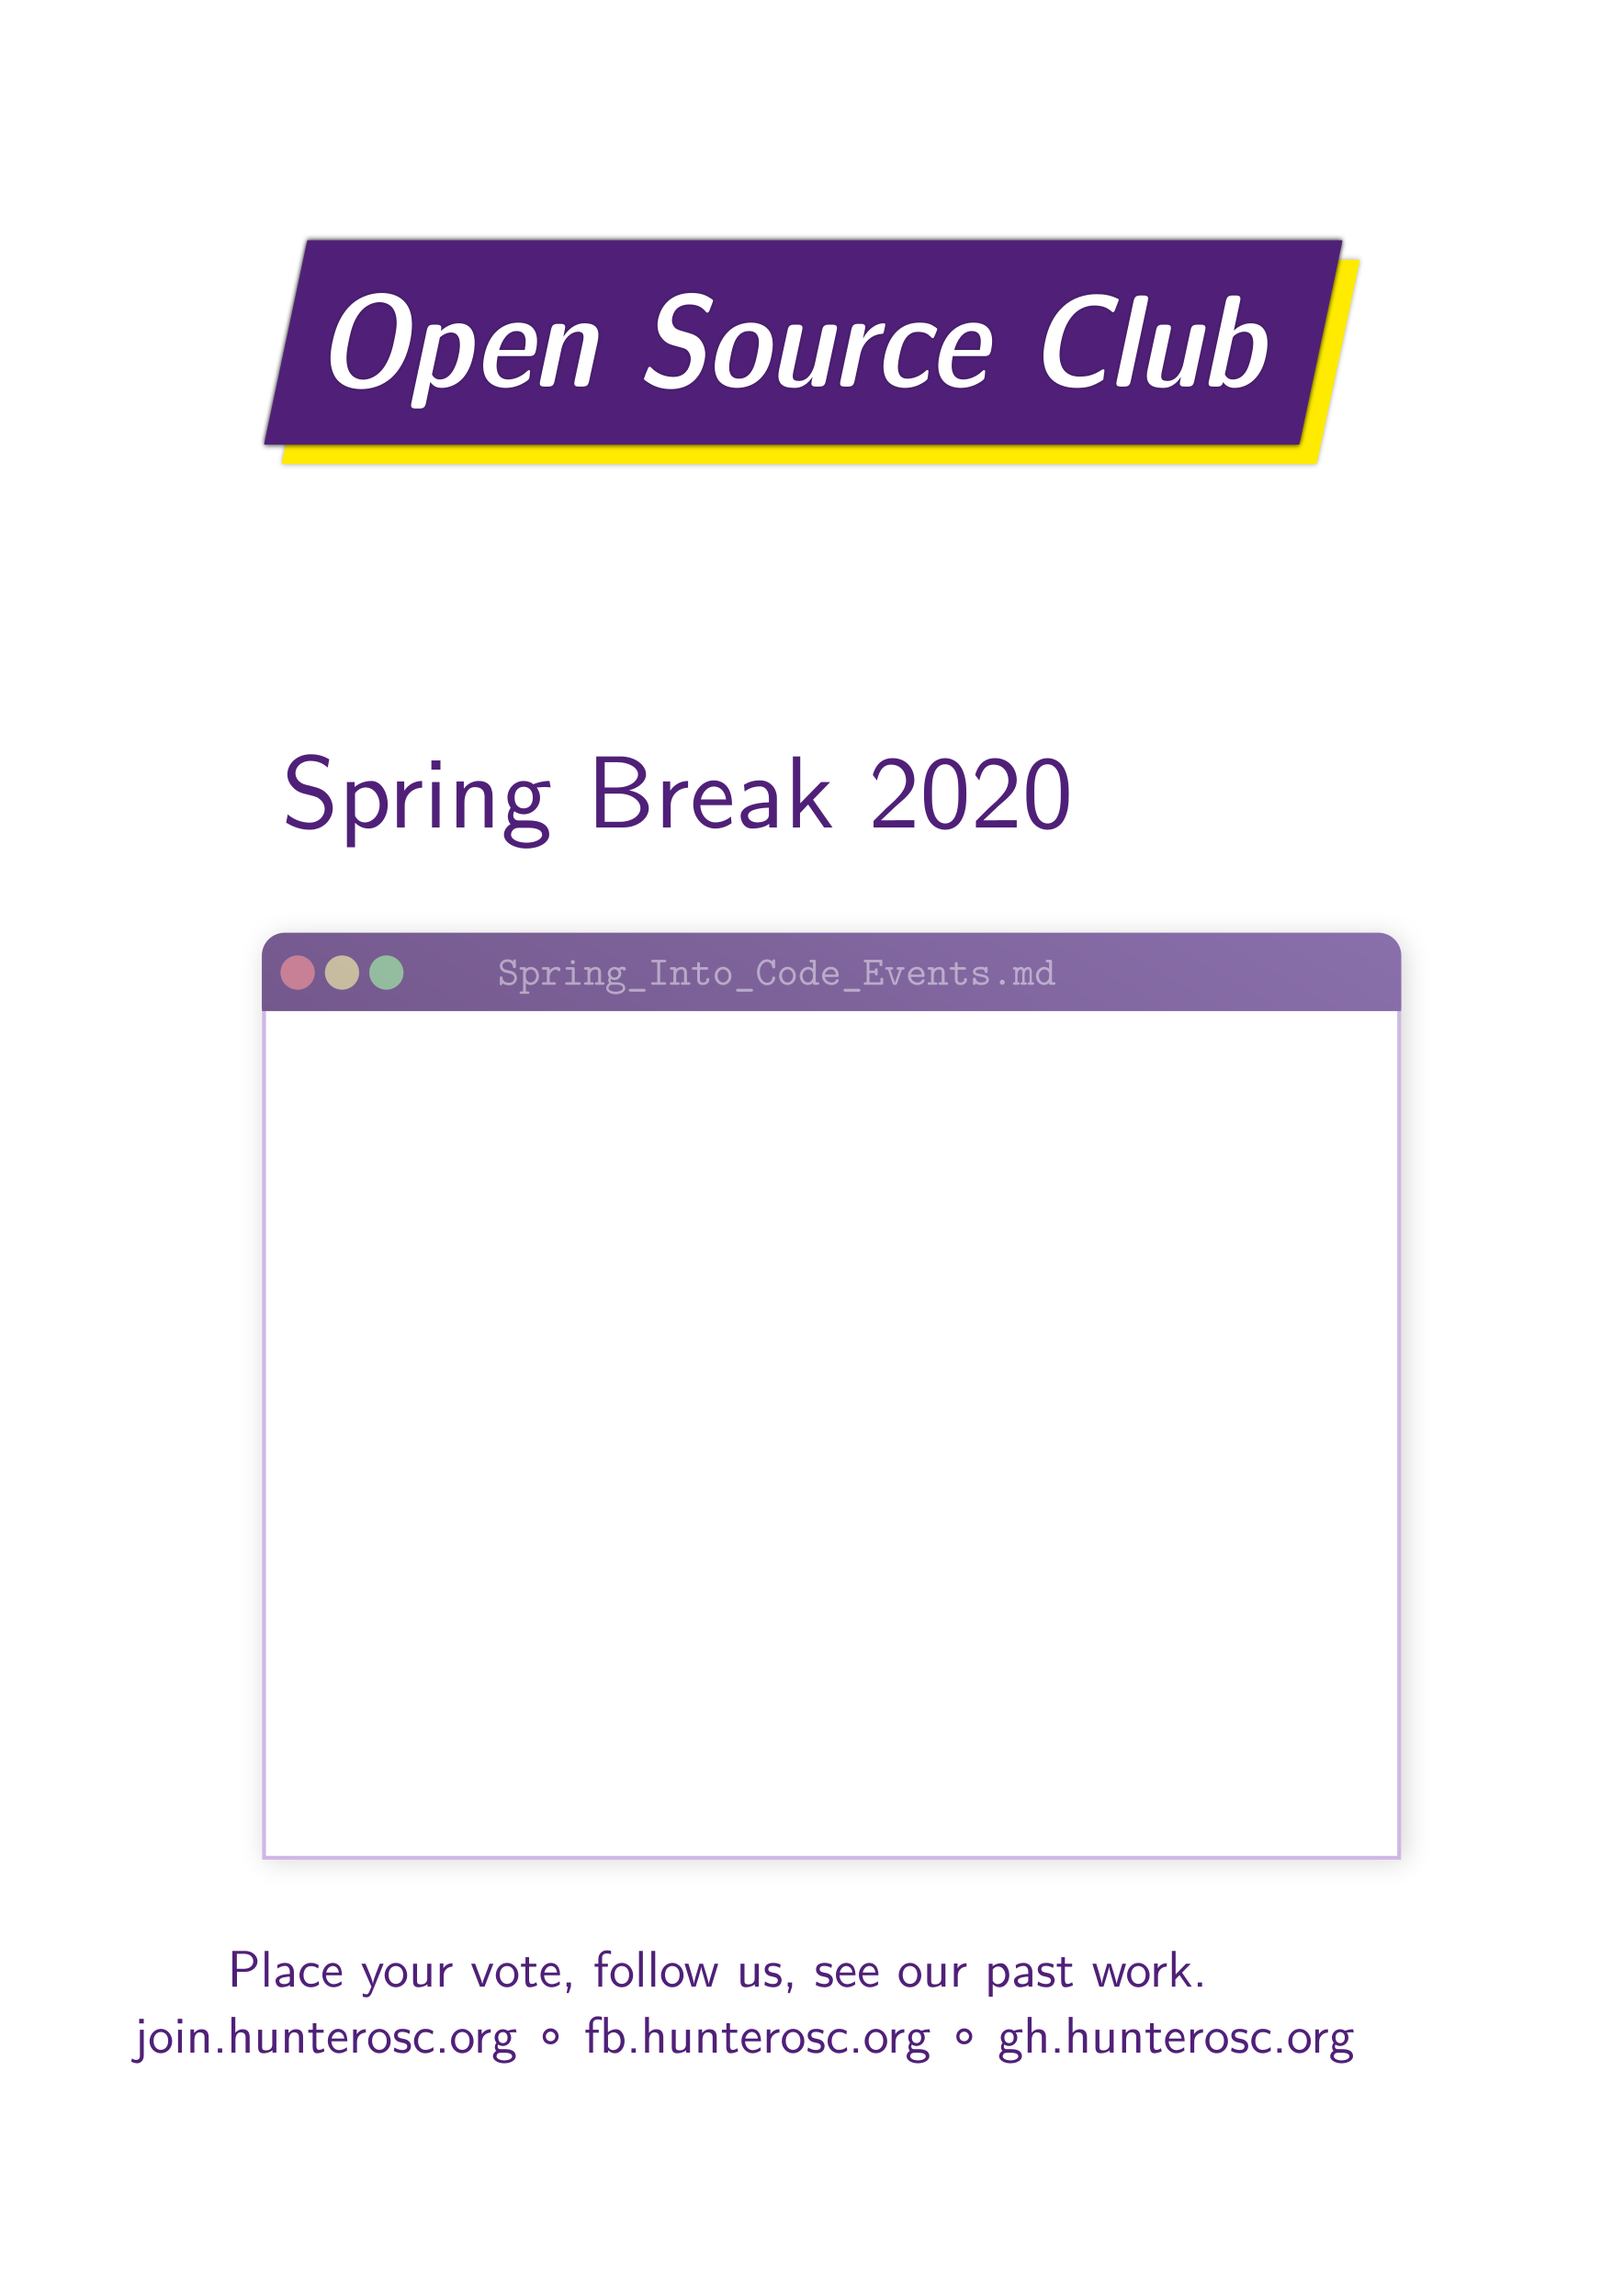
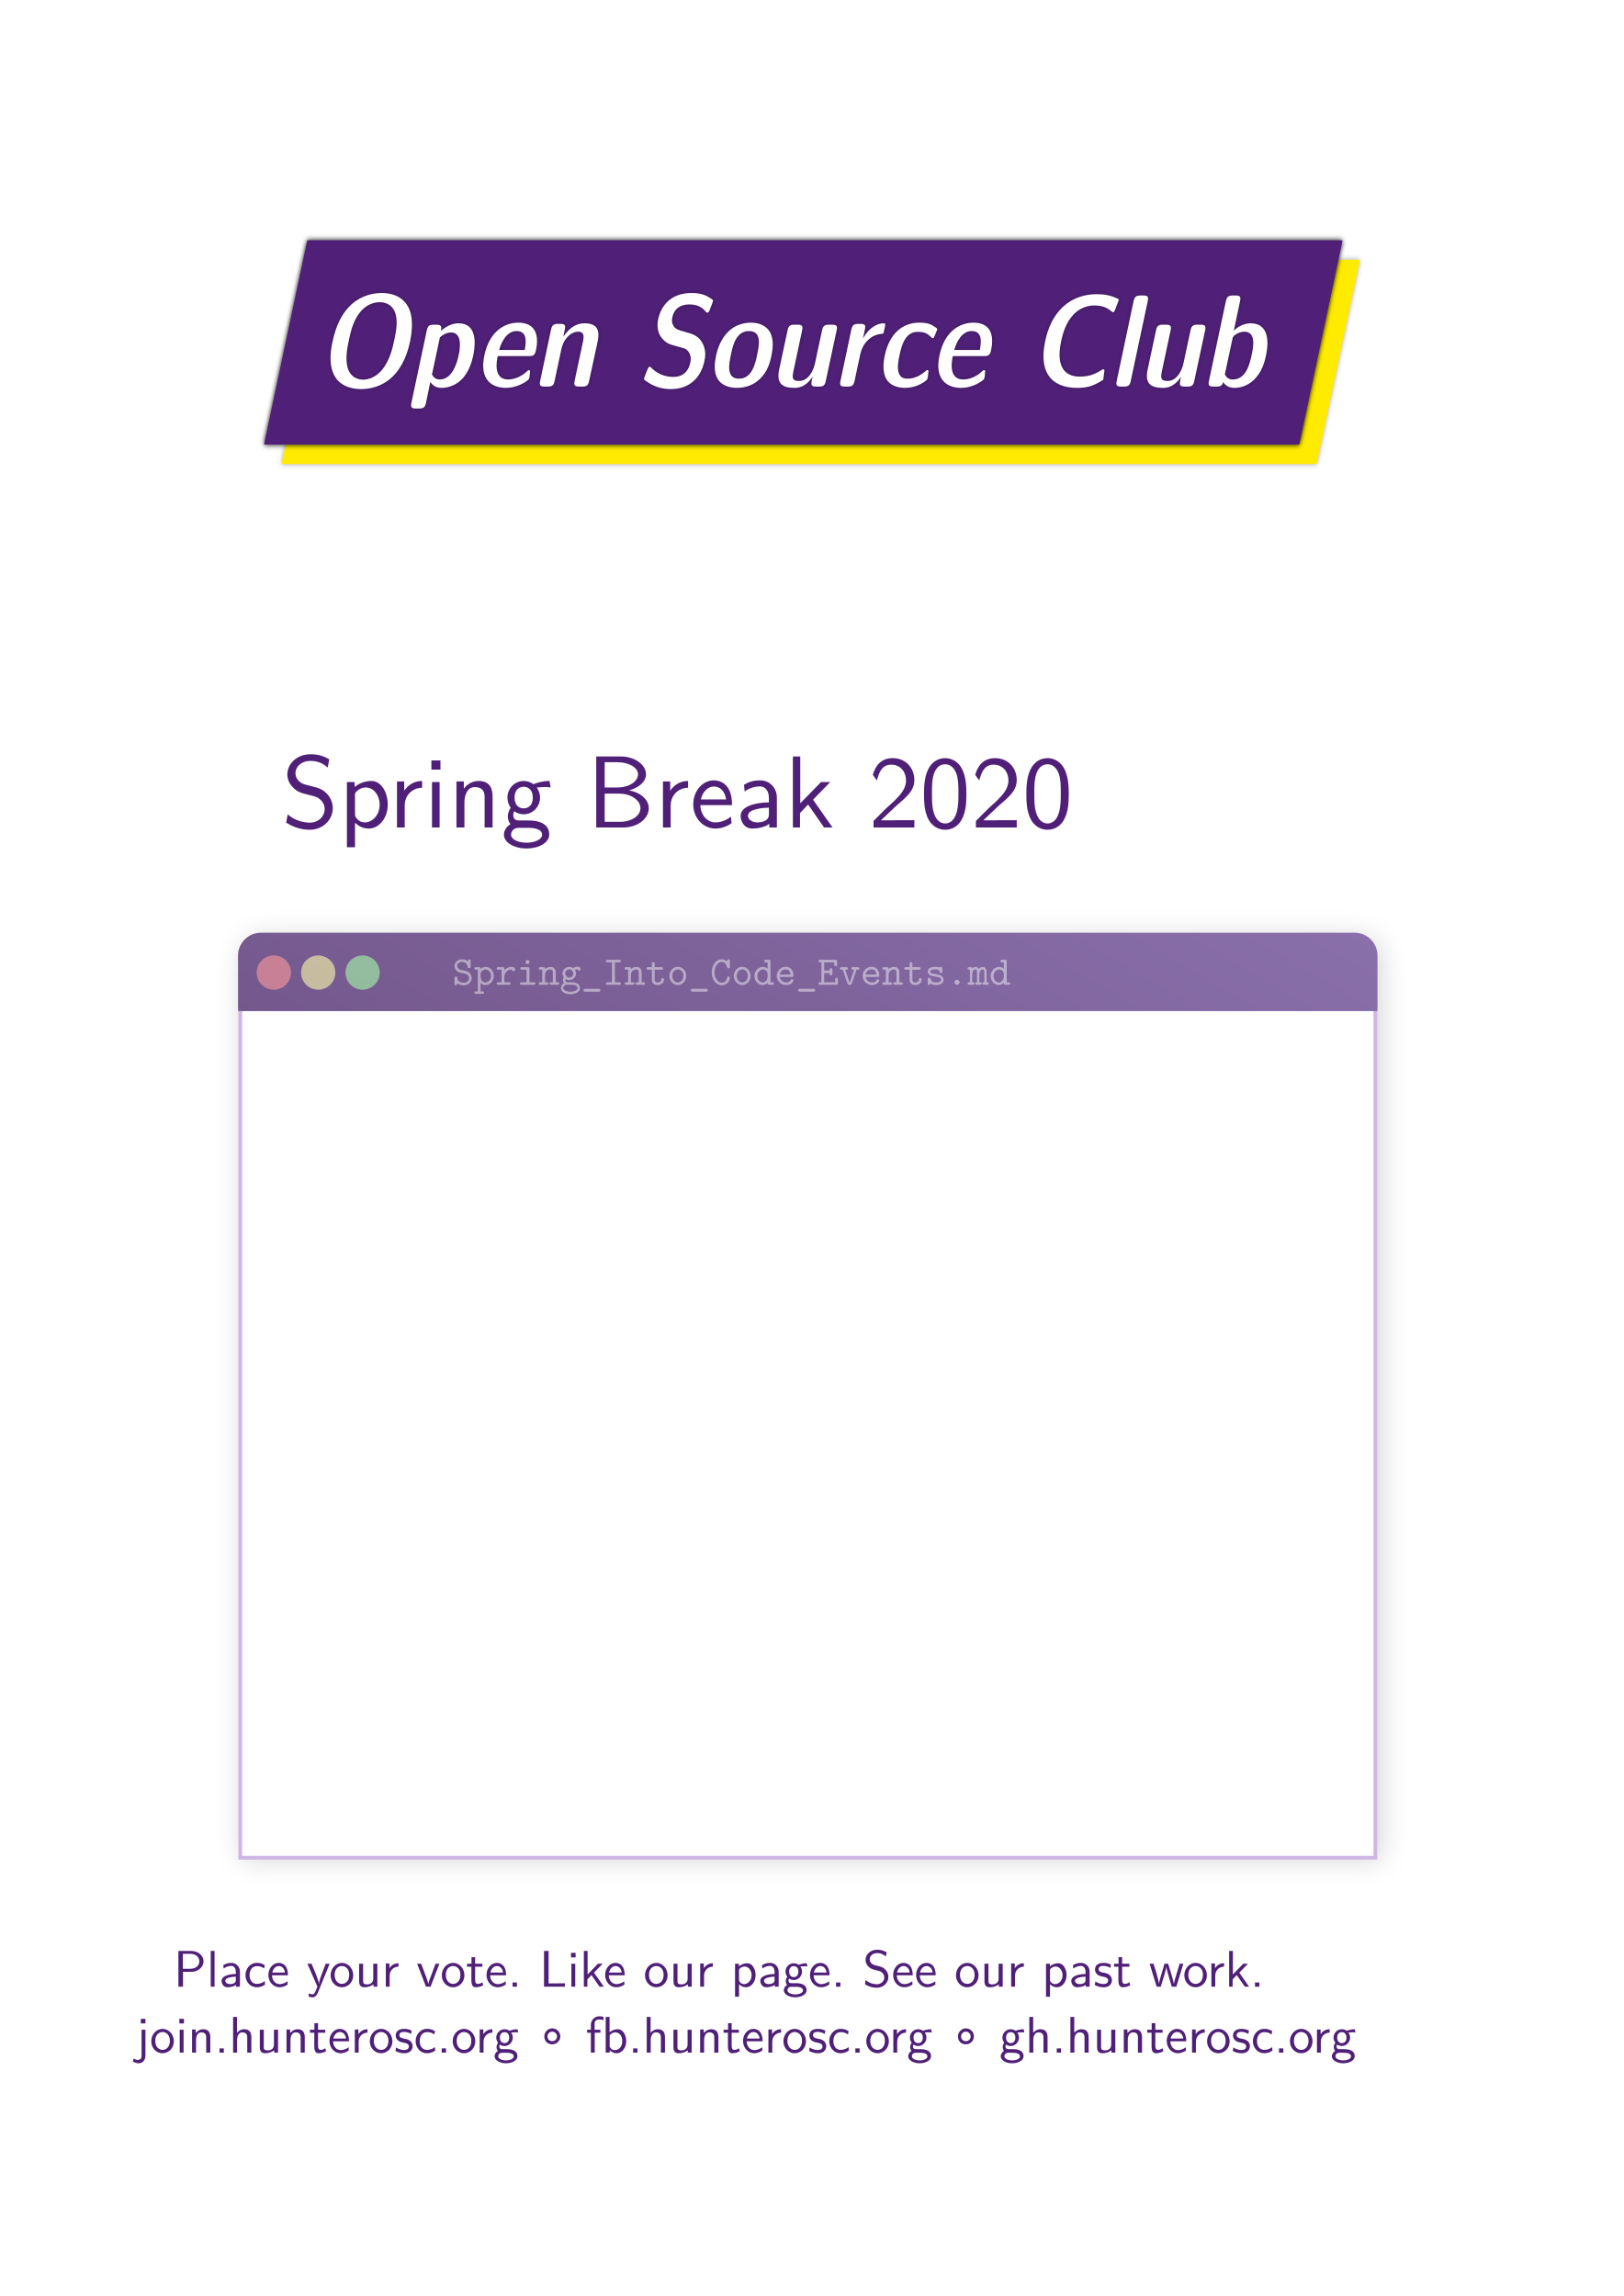
<svg xmlns="http://www.w3.org/2000/svg" xmlns:xlink="http://www.w3.org/1999/xlink" width="210mm" height="297mm" viewBox="0 0 210 297" version="1.1" id="svg8">
  <defs id="defs2">
    <linearGradient id="linearGradient1166">
      <stop id="stop1162" offset="0" style="stop-color:#b49de6;stop-opacity:1" />
      <stop id="stop1164" offset="1" style="stop-color:#6f5386;stop-opacity:1" />
    </linearGradient>
    <linearGradient id="linearGradient5606">
      <stop style="stop-color:#b49de6;stop-opacity:1" offset="0" id="stop5602" />
      <stop style="stop-color:#704c8d;stop-opacity:1" offset="1" id="stop5604" />
    </linearGradient>
    <filter height="1.109" y="-0.055" width="1.013" x="-0.007" id="filter4903" style="color-interpolation-filters:sRGB">
      <feGaussianBlur id="feGaussianBlur4905" stdDeviation="0.51" />
    </filter>
    <filter height="1.075" y="-0.037" width="1.014" x="-0.007" id="filter4816" style="color-interpolation-filters:sRGB">
      <feGaussianBlur id="feGaussianBlur4818" stdDeviation="0.628" />
    </filter>
    <filter height="1.075" y="-0.037" width="1.014" x="-0.007" id="filter4879" style="color-interpolation-filters:sRGB">
      <feGaussianBlur id="feGaussianBlur4881" stdDeviation="0.628" />
    </filter>
    <filter style="color-interpolation-filters:sRGB" id="filter5147" x="-0.009" width="1.018" y="-0.017" height="1.033">
      <feGaussianBlur stdDeviation="0.17" id="feGaussianBlur5149" />
    </filter>
    <linearGradient xlink:href="#linearGradient5606" id="linearGradient5608" x1="105.207" y1="101.592" x2="105.207" y2="146.503" gradientUnits="userSpaceOnUse" />
    <filter style="color-interpolation-filters:sRGB" id="filter5630" x="-0.026" width="1.053" y="-0.035" height="1.069">
      <feGaussianBlur stdDeviation="1.865" id="feGaussianBlur5632" />
    </filter>
    <filter height="1.075" y="-0.037" width="1.014" x="-0.007" id="filter4879-5" style="color-interpolation-filters:sRGB">
      <feGaussianBlur id="feGaussianBlur4881-6" stdDeviation="0.628" />
    </filter>
    <filter height="1.075" y="-0.037" width="1.014" x="-0.007" id="filter4816-2" style="color-interpolation-filters:sRGB">
      <feGaussianBlur id="feGaussianBlur4818-9" stdDeviation="0.628" />
    </filter>
    <filter height="1.109" y="-0.055" width="1.013" x="-0.007" id="filter4903-1" style="color-interpolation-filters:sRGB">
      <feGaussianBlur id="feGaussianBlur4905-2" stdDeviation="0.51" />
    </filter>
    <linearGradient xlink:href="#linearGradient1166" id="linearGradient1273" gradientUnits="userSpaceOnUse" x1="182.569" y1="-89.713" x2="34.302" y2="167.093" gradientTransform="matrix(0.8706598,0,0,0.8706598,-34.25681,29.79198)" />
  </defs>
  <g id="layer1" transform="translate(47.84426,-18.1734)">
    <rect style="opacity:1;vector-effect:none;fill:#ffffff;fill-opacity:1;fill-rule:nonzero;stroke:none;stroke-width:0.464;stroke-linecap:butt;stroke-linejoin:miter;stroke-miterlimit:4;stroke-dasharray:none;stroke-dashoffset:0;stroke-opacity:1" id="rect1078" width="284.84" height="331.201" x="-85.264" y="1.073" />
    <flowRoot xml:space="preserve" id="flowRoot826" style="font-style:normal;font-variant:normal;font-weight:normal;font-stretch:normal;font-size:40px;line-height:1.25;font-family:'Latin Modern Mono';-inkscape-font-specification:'Latin Modern Mono';letter-spacing:0px;word-spacing:0px;fill:#000000;fill-opacity:1;stroke:none">
      <flowRegion id="flowRegion828">
        <rect id="rect830" width="505.714" height="524.286" x="148.571" y="462.52" />
      </flowRegion>
      <flowPara id="flowPara832" />
    </flowRoot>
    <flowRoot xml:space="preserve" id="flowRoot834" style="font-style:normal;font-variant:normal;font-weight:normal;font-stretch:normal;font-size:40px;line-height:1.25;font-family:'Latin Modern Mono';-inkscape-font-specification:'Latin Modern Mono';letter-spacing:0px;word-spacing:0px;fill:#502078;fill-opacity:1;stroke:none" transform="matrix(0.3674212,0,0,0.3674212,-81.94645,-60.18812)">
      <flowRegion id="flowRegion836" style="fill:#502078;fill-opacity:1">
        <rect id="rect838" width="567.139" height="88.994" x="94.286" y="386.805" style="fill:#502078;fill-opacity:1" />
      </flowRegion>
      <flowPara id="flowPara840" style="font-style:normal;font-variant:normal;font-weight:normal;font-stretch:normal;font-size:64px;font-family:'Latin Modern Sans';-inkscape-font-specification:'Latin Modern Sans';text-align:center;text-anchor:middle;fill:#502078;fill-opacity:1">
        <flowSpan style="font-style:italic;text-align:center;text-anchor:middle" id="flowSpan1036">Spring into</flowSpan>
        <flowSpan style="font-style:normal;font-variant:normal;font-weight:normal;font-stretch:normal;font-family:'Latin Modern Mono Caps';-inkscape-font-specification:'Latin Modern Mono Caps';text-align:center;text-anchor:middle" id="flowSpan1034">Code</flowSpan>
      </flowPara>
    </flowRoot>
    <g transform="matrix(0.6675452,0,0,0.6675452,265.8601,37.13788)" id="layer1-6">
      <rect style="opacity:0.343;vector-effect:none;fill:#000000;fill-opacity:1;fill-rule:evenodd;stroke:none;stroke-width:0.751;stroke-linecap:butt;stroke-linejoin:miter;stroke-miterlimit:4;stroke-dasharray:none;stroke-dashoffset:0;stroke-opacity:1;filter:url(#filter4879)" id="rect4861" width="200.56" height="40.454" x="-17.065" y="-152.946" transform="matrix(1,0,-0.2071935,0.9783,-421.6404,171.5601)" />
      <rect transform="matrix(1,0,-0.2071935,0.9783,0,0)" y="22.419" x="-402.37" height="40.454" width="200.56" id="rect4688" style="opacity:1;vector-effect:none;fill:#ffeb00;fill-opacity:1;fill-rule:evenodd;stroke:none;stroke-width:0.751;stroke-linecap:butt;stroke-linejoin:miter;stroke-miterlimit:4;stroke-dasharray:none;stroke-dashoffset:0;stroke-opacity:1" />
      <rect transform="matrix(1,0,-0.2071935,0.9783,-421.6404,171.5601)" y="-156.803" x="-21.244" height="40.454" width="200.56" id="rect4798" style="opacity:1;vector-effect:none;fill:#000000;fill-opacity:1;fill-rule:evenodd;stroke:none;stroke-width:0.751;stroke-linecap:butt;stroke-linejoin:miter;stroke-miterlimit:4;stroke-dasharray:none;stroke-dashoffset:0;stroke-opacity:1;filter:url(#filter4816)" />
      <rect style="opacity:1;vector-effect:none;fill:#502078;fill-opacity:1;fill-rule:evenodd;stroke:none;stroke-width:0.751;stroke-linecap:butt;stroke-linejoin:miter;stroke-miterlimit:4;stroke-dasharray:none;stroke-dashoffset:0;stroke-opacity:1" id="rect4690" width="200.56" height="40.454" x="-406.55" y="18.563" transform="matrix(1,0,-0.2071935,0.9783,0,0)" />
      <text id="text4893" y="46.503" x="-408.713" style="font-style:normal;font-variant:normal;font-weight:normal;font-stretch:normal;font-size:25.433px;line-height:1.25;font-family:'Latin Modern Roman';-inkscape-font-specification:'Latin Modern Roman, ';letter-spacing:0px;word-spacing:0px;opacity:0.26;fill:#000000;fill-opacity:1;stroke:none;stroke-width:0.636;filter:url(#filter4903)" xml:space="preserve">
        <tspan style="font-style:italic;font-variant:normal;font-weight:normal;font-stretch:normal;font-family:'Latin Modern Sans Demi Cond';-inkscape-font-specification:'Latin Modern Sans Demi Cond Italic';fill:#000000;fill-opacity:1;stroke-width:0.636" y="46.503" x="-408.713" id="tspan4891">Open Source Club</tspan>
      </text>
      <text xml:space="preserve" style="font-style:normal;font-variant:normal;font-weight:normal;font-stretch:normal;font-size:25.433px;line-height:1.25;font-family:'Latin Modern Roman';-inkscape-font-specification:'Latin Modern Roman, ';letter-spacing:0px;word-spacing:0px;fill:#000000;fill-opacity:1;stroke:none;stroke-width:0.636" x="-408.713" y="46.503" id="text4694">
        <tspan id="tspan4692" x="-408.713" y="46.503" style="font-style:italic;font-variant:normal;font-weight:normal;font-stretch:normal;font-family:'Latin Modern Sans Demi Cond';-inkscape-font-specification:'Latin Modern Sans Demi Cond Italic';fill:#ffffff;fill-opacity:1;stroke-width:0.636">Open Source Club</tspan>
      </text>
    </g>
-     <text xml:space="preserve" style="font-style:normal;font-variant:normal;font-weight:normal;font-stretch:normal;font-size:6.679px;line-height:1.25;font-family:'Latin Modern Mono';-inkscape-font-specification:'Latin Modern Mono';letter-spacing:0px;word-spacing:0px;fill:#502078;fill-opacity:1;stroke:none;stroke-width:0.167" x="57.194" y="275.159" id="text1040">
-       <tspan id="tspan1038" x="57.194" y="275.159" style="font-style:normal;font-variant:normal;font-weight:normal;font-stretch:normal;font-family:'Latin Modern Sans';-inkscape-font-specification:'Latin Modern Sans';text-align:center;text-anchor:middle;fill:#502078;fill-opacity:1;stroke-width:0.167">Place your vote, follow us, see our past work.</tspan>
-       <tspan x="57.194" y="283.695" style="font-style:normal;font-variant:normal;font-weight:normal;font-stretch:normal;font-family:'Latin Modern Sans';-inkscape-font-specification:'Latin Modern Sans';text-align:center;text-anchor:middle;fill:#502078;fill-opacity:1;stroke-width:0.167" id="tspan4545">join.hunterosc.org ∘ fb.hunterosc.org ∘ gh.hunterosc.org</tspan>
+     <text xml:space="preserve" style="font-style:normal;font-variant:normal;font-weight:normal;font-stretch:normal;font-size:6.679px;line-height:1.25;font-family:'Latin Modern Mono';-inkscape-font-specification:'Latin Modern Mono';letter-spacing:0px;word-spacing:0px;fill:#502078;fill-opacity:1;stroke:none;stroke-width:0.167" x="57.41" y="275.159" id="text1040">
+       <tspan id="tspan1038" x="57.41" y="275.159" style="font-style:normal;font-variant:normal;font-weight:normal;font-stretch:normal;font-family:'Latin Modern Sans';-inkscape-font-specification:'Latin Modern Sans';text-align:center;text-anchor:middle;fill:#502078;fill-opacity:1;stroke-width:0.167">Place your vote. Like our page. See our past work.</tspan>
+       <tspan x="57.41" y="283.695" style="font-style:normal;font-variant:normal;font-weight:normal;font-stretch:normal;font-family:'Latin Modern Sans';-inkscape-font-specification:'Latin Modern Sans';text-align:center;text-anchor:middle;fill:#502078;fill-opacity:1;stroke-width:0.167" id="tspan4545">join.hunterosc.org ∘ fb.hunterosc.org ∘ gh.hunterosc.org</tspan>
    </text>
    <text xml:space="preserve" style="font-style:normal;font-variant:normal;font-weight:normal;font-stretch:normal;font-size:10.583px;line-height:1.25;font-family:'Latin Modern Mono';-inkscape-font-specification:'Latin Modern Mono';letter-spacing:0px;word-spacing:0px;fill:#000000;fill-opacity:1;stroke:none;stroke-width:0.265" x="257.024" y="142.408" id="text1139">
      <tspan x="257.024" y="151.964" style="font-style:normal;font-variant:normal;font-weight:normal;font-stretch:normal;font-family:'Noto Sans CJK TC';-inkscape-font-specification:'Noto Sans CJK TC';stroke-width:0.265" id="tspan1195" />
    </text>
    <g id="g4537" transform="matrix(0.9141378,0,0,0.9141378,134.6003,-73.30889)">
      <path id="path2" d="m 252.12,223.724 h 18.785 m 2.684,0 h 2.684 m 8.051,0 h 2.684 m 2.684,0 h 2.684 m 2.684,0 h 2.684 m 2.684,0 h 18.785 m -67.091,2.684 h 2.684 m 13.418,0 h 2.684 m 5.367,0 h 2.684 m 8.051,0 h 5.367 m 2.684,0 h 2.684 m 2.684,0 h 2.684 m 13.418,0 h 2.684 m -67.091,2.684 h 2.684 m 2.684,0 h 8.051 m 2.684,0 h 2.684 m 2.684,0 h 8.051 m 5.367,0 h 5.367 m 2.684,0 h 2.684 m 2.684,0 h 2.684 m 2.684,0 h 8.051 m 2.684,0 h 2.684 m -67.091,2.684 h 2.684 m 2.684,0 h 8.051 m 2.684,0 h 2.684 m 5.367,0 h 16.102 m 8.051,0 h 2.684 m 2.684,0 h 8.051 m 2.684,0 h 2.684 m -67.091,2.684 h 2.684 m 2.684,0 h 8.051 m 2.684,0 h 2.684 m 5.367,0 h 2.684 m 5.367,0 h 2.684 m 2.684,0 h 2.684 m 8.051,0 h 2.684 m 2.684,0 h 8.051 m 2.684,0 h 2.684 m -67.091,2.684 h 2.684 m 13.418,0 h 2.684 m 2.684,0 h 8.051 m 5.367,0 h 5.367 m 2.684,0 h 2.684 m 2.684,0 h 2.684 m 13.418,0 h 2.684 m -67.091,2.684 h 18.785 m 2.684,0 h 2.684 m 2.684,0 h 2.684 m 2.684,0 h 2.684 m 2.684,0 h 2.684 m 2.684,0 h 2.684 m 2.684,0 h 18.785 m -40.254,2.684 h 8.051 m 2.684,0 h 5.367 m -42.938,2.684 h 2.684 m 2.684,0 h 2.684 m 8.051,0 h 5.367 m 5.367,0 h 2.684 m 2.684,0 h 2.684 m 5.367,0 h 2.684 m 8.051,0 h 2.684 m 5.367,0 h 2.684 m 2.684,0 h 2.684 m -67.091,2.684 h 2.684 m 5.367,0 h 5.367 m 8.051,0 h 8.051 m 8.051,0 h 16.102 m 2.684,0 h 2.684 m 2.684,0 h 5.367 m -67.091,2.684 h 5.367 m 2.684,0 h 2.684 m 2.684,0 h 5.367 m 2.684,0 h 5.367 m 2.684,0 h 2.684 m 5.367,0 h 5.367 m 5.367,0 h 13.418 m 2.684,0 h 2.684 m -61.724,2.684 h 5.367 m 2.684,0 h 2.684 m 2.684,0 h 2.684 m 8.051,0 h 5.367 m 5.367,0 h 8.051 m 5.367,0 h 5.367 m -56.356,2.684 h 5.367 m 5.367,0 h 8.051 m 5.367,0 h 2.684 m 13.418,0 h 2.684 m 2.684,0 h 5.367 m 10.735,0 h 2.684 m -61.724,2.684 h 2.684 m 16.102,0 h 2.684 m 13.418,0 h 5.367 m 2.684,0 h 5.367 m 8.051,0 h 5.367 m -67.091,2.684 h 18.785 m 10.735,0 h 2.684 m 8.051,0 h 5.367 m 10.735,0 h 5.367 m 2.684,0 h 2.684 m -61.724,2.684 h 5.367 m 8.051,0 h 8.051 m 10.735,0 h 5.367 m 5.367,0 h 10.735 m -59.04,2.684 h 8.051 m 2.684,0 h 2.684 m 2.684,0 h 10.735 m 2.684,0 h 26.836 m 5.367,0 h 2.684 m -42.938,2.684 h 2.684 m 8.051,0 h 2.684 m 5.367,0 h 5.367 m 8.051,0 h 2.684 m 8.051,0 h 2.684 m -67.091,2.684 h 18.785 m 2.684,0 h 5.367 m 5.367,0 h 8.051 m 2.684,0 h 2.684 m 2.684,0 h 2.684 m 2.684,0 h 2.684 m 8.051,0 h 2.684 m -67.091,2.684 h 2.684 m 13.418,0 h 2.684 m 8.051,0 h 8.051 m 5.367,0 h 5.367 m 8.051,0 h 2.684 m 5.367,0 h 2.684 m -64.407,2.684 h 2.684 m 2.684,0 h 8.051 m 2.684,0 h 2.684 m 5.367,0 h 5.367 m 5.367,0 h 21.469 m 8.051,0 h 2.684 m -67.091,2.684 h 2.684 m 2.684,0 h 8.051 m 2.684,0 h 2.684 m 5.367,0 h 2.684 m 8.051,0 h 2.684 m 2.684,0 h 2.684 m 2.684,0 h 2.684 m 5.367,0 h 2.684 m 2.684,0 h 5.367 m -64.407,2.684 h 2.684 m 2.684,0 h 8.051 m 2.684,0 h 2.684 m 2.684,0 h 10.735 m 10.735,0 h 2.684 m 5.367,0 h 8.051 m 2.684,0 h 5.367 m -67.091,2.684 h 2.684 m 13.418,0 h 2.684 m 16.102,0 h 2.684 m 5.367,0 h 5.367 m 2.684,0 h 5.367 m -56.356,2.684 h 18.785 m 2.684,0 h 2.684 m 2.684,0 h 10.735 m 5.367,0 h 8.051 m 5.367,0 h 2.684 m 5.367,0 h 2.684" class="qrline" style="fill:#502078;fill-opacity:1;stroke:#502078;stroke-width:2.684;stroke-opacity:1" />
      <g transform="matrix(0.6287006,0,0,0.6287006,174.3466,84.46934)" id="g5216">
        <rect transform="matrix(1,0,-0.2071935,0.9783,-2.203723,-34.39951)" y="301.721" x="225.362" height="24.632" width="38.211" id="rect5105" style="opacity:1;vector-effect:none;fill:#13081d;fill-opacity:0.459;fill-rule:evenodd;stroke:none;stroke-width:0.457;stroke-linecap:butt;stroke-linejoin:miter;stroke-miterlimit:4;stroke-dasharray:none;stroke-dashoffset:0;stroke-opacity:1;filter:url(#filter5147)" />
        <rect style="opacity:1;vector-effect:none;fill:#ffffff;fill-opacity:1;fill-rule:evenodd;stroke:none;stroke-width:1.006;stroke-linecap:butt;stroke-linejoin:miter;stroke-miterlimit:4;stroke-dasharray:none;stroke-dashoffset:0;stroke-opacity:1" id="rect4518-1" width="38.211" height="24.632" x="215.713" y="266.438" transform="matrix(1,0,-0.2071935,0.9783,0,0)" />
        <text xml:space="preserve" style="font-style:normal;font-variant:normal;font-weight:normal;font-stretch:normal;font-size:18.177px;line-height:1.25;font-family:'Latin Modern Roman';-inkscape-font-specification:'Latin Modern Roman, ';letter-spacing:0px;word-spacing:0px;fill:#502078;fill-opacity:1;stroke:none;stroke-width:0.454" x="158.682" y="279.012" id="text4522-0">
          <tspan id="tspan4520-6" x="158.682" y="279.012" style="font-style:italic;font-variant:normal;font-weight:normal;font-stretch:normal;font-family:'Latin Modern Sans Demi Cond';-inkscape-font-specification:'Latin Modern Sans Demi Cond Italic';fill:#502078;fill-opacity:1;stroke-width:0.454">OSC</tspan>
        </text>
      </g>
    </g>
    <text xml:space="preserve" style="font-style:normal;font-variant:normal;font-weight:normal;font-stretch:normal;font-size:6.859px;line-height:1.25;font-family:'Latin Modern Mono';-inkscape-font-specification:'Latin Modern Mono';letter-spacing:0px;word-spacing:0px;fill:#501f78;fill-opacity:0.89;stroke:none;stroke-width:0.171" x="28.845" y="268.311" id="text4543">
      <tspan id="tspan4541" x="28.845" y="274.504" style="font-style:italic;font-variant:normal;font-weight:normal;font-stretch:normal;font-family:'Latin Modern Sans';-inkscape-font-specification:'Latin Modern Sans';fill:#501f78;fill-opacity:0.89;stroke-width:0.171" />
    </text>
    <text xml:space="preserve" style="font-style:normal;font-variant:normal;font-weight:normal;font-stretch:normal;font-size:13.24px;line-height:1.25;font-family:'Latin Modern Mono';-inkscape-font-specification:'Latin Modern Mono';letter-spacing:0px;word-spacing:0px;fill:#502078;fill-opacity:1;stroke:none;stroke-width:0.331" x="57.149" y="125.212" id="text4594">
      <tspan id="tspan4592" x="57.149" y="125.212" style="font-style:normal;font-variant:normal;font-weight:normal;font-stretch:normal;font-family:'Latin Modern Sans';-inkscape-font-specification:'Latin Modern Sans';text-align:center;text-anchor:middle;fill:#502078;fill-opacity:1;stroke-width:0.331">Spring Break 2020</tspan>
    </text>
    <text xml:space="preserve" style="font-style:normal;font-variant:normal;font-weight:normal;font-stretch:normal;font-size:10.583px;line-height:1.25;font-family:'Latin Modern Mono';-inkscape-font-specification:'Latin Modern Mono';letter-spacing:0px;word-spacing:0px;fill:#000000;fill-opacity:1;stroke:none;stroke-width:0.265" x="37.765" y="212.554" id="text4703">
      <tspan id="tspan4701" x="37.765" y="222.11" style="stroke-width:0.265" />
    </text>
-     <path transform="matrix(0.8706598,0,0,0.9242959,-34.25681,23.04241)" style="display:inline;opacity:0.166;vector-effect:none;fill:#09050b;fill-opacity:1;stroke:none;stroke-width:0.264;stroke-linecap:butt;stroke-linejoin:miter;stroke-miterlimit:4;stroke-dasharray:none;stroke-dashoffset:0;stroke-opacity:1;filter:url(#filter5630)" d="m 27.301,125.84 c -1.886,0 -3.405,1.518 -3.405,3.405 v 125.305 c 0,0.169 0.016,0.333 0.04,0.495 H 193.119 c 0.024,-0.162 0.04,-0.326 0.04,-0.495 V 129.245 c 0,-1.886 -1.519,-3.405 -3.405,-3.405 z" id="path5576" />
-     <rect style="opacity:1;vector-effect:none;fill:#ffffff;fill-opacity:1;fill-rule:nonzero;stroke:#cfb7e4;stroke-width:0.493;stroke-linecap:butt;stroke-linejoin:miter;stroke-miterlimit:4;stroke-dasharray:none;stroke-dashoffset:0;stroke-opacity:1" id="rect4705" width="146.807" height="110.475" x="-13.693" y="148.01" />
-     <flowRoot xml:space="preserve" id="flowRoot1042" style="font-style:normal;font-variant:normal;font-weight:normal;font-stretch:normal;font-size:40px;line-height:1.25;font-family:'Latin Modern Mono';-inkscape-font-specification:'Latin Modern Mono';letter-spacing:0px;word-spacing:0px;fill:#502078;fill-opacity:1;stroke:none" transform="matrix(0.2106591,0,0,0.2106591,-26.13443,45.94455)">
-       <flowRegion id="flowRegion1044" style="fill:#502078;fill-opacity:1">
-         <rect id="rect1046" width="740" height="548.571" x="81.429" y="499.663" style="fill:#502078;fill-opacity:1" />
-       </flowRegion>
-       <flowPara id="flowPara1048" style="font-style:italic;font-variant:normal;font-weight:normal;font-stretch:normal;font-size:33.333px;font-family:'Latin Modern Mono Caps';-inkscape-font-specification:'Latin Modern Mono Caps';fill:#502078;fill-opacity:1"># Creative Code</flowPara>
-       <flowPara style="font-style:normal;font-variant:normal;font-weight:normal;font-stretch:normal;font-size:33.333px;font-family:'Latin Modern Mono Caps';-inkscape-font-specification:'Latin Modern Mono Caps';fill:#502078;fill-opacity:1" id="flowPara1062"> * Animations and Physics with p5.js</flowPara>
-       <flowPara id="flowPara1050" style="font-style:normal;font-variant:normal;font-weight:normal;font-stretch:normal;font-size:33.333px;font-family:'Latin Modern Mono Caps';-inkscape-font-specification:'Latin Modern Mono Caps';fill:#502078;fill-opacity:1"> * Live Code Music with FoxDot Python</flowPara>
-       <flowPara style="font-style:italic;font-variant:normal;font-weight:normal;font-stretch:normal;font-size:33.333px;font-family:'Latin Modern Mono Caps';-inkscape-font-specification:'Latin Modern Mono Caps';fill:#502078;fill-opacity:1" id="flowPara1064"># Speed Code</flowPara>
-       <flowPara id="flowPara1052" style="font-style:normal;font-variant:normal;font-weight:normal;font-stretch:normal;font-size:33.333px;font-family:'Latin Modern Mono Caps';-inkscape-font-specification:'Latin Modern Mono Caps';fill:#502078;fill-opacity:1"> * Your Site in 90 Minutes or Less</flowPara>
-       <flowPara style="font-style:normal;font-variant:normal;font-weight:normal;font-stretch:normal;font-size:33.333px;font-family:'Latin Modern Mono Caps';-inkscape-font-specification:'Latin Modern Mono Caps';fill:#502078;fill-opacity:1" id="flowPara1066"> * Leetcode 1-on-1 &amp; Advanced Python</flowPara>
-       <flowPara style="font-style:italic;font-variant:normal;font-weight:normal;font-stretch:normal;font-size:33.333px;font-family:'Latin Modern Mono Caps';-inkscape-font-specification:'Latin Modern Mono Caps';fill:#502078;fill-opacity:1" id="flowPara1068"># Open Source Workflows</flowPara>
-       <flowPara id="flowPara1054" style="font-style:normal;font-variant:normal;font-weight:normal;font-stretch:normal;font-size:33.333px;font-family:'Latin Modern Mono Caps';-inkscape-font-specification:'Latin Modern Mono Caps';fill:#502078;fill-opacity:1"> * Intro to Typesetting in LaTeX </flowPara>
-       <flowPara id="flowPara1056" style="font-style:normal;font-variant:normal;font-weight:normal;font-stretch:normal;font-size:33.333px;font-family:'Latin Modern Mono Caps';-inkscape-font-specification:'Latin Modern Mono Caps';fill:#502078;fill-opacity:1"> * Logo and Poster Design</flowPara>
-       <flowPara id="flowPara1058" style="font-style:normal;font-variant:normal;font-weight:normal;font-stretch:normal;font-size:33.333px;font-family:'Latin Modern Mono Caps';-inkscape-font-specification:'Latin Modern Mono Caps';fill:#502078;fill-opacity:1"> * Intro to Vim and vsCode</flowPara>
-     </flowRoot>
-     <path id="path888" d="m -11.016,138.827 c -1.642,0 -2.964,1.322 -2.964,2.964 v 6.744 c 0,0.147 0.014,0.29 0.034,0.431 H 133.355 c 0.021,-0.141 0.035,-0.284 0.035,-0.431 v -6.744 c 0,-1.642 -1.322,-2.964 -2.965,-2.964 z" style="display:inline;opacity:1;vector-effect:none;fill:url(#linearGradient1273);fill-opacity:1;stroke:none;stroke-width:0.23;stroke-linecap:butt;stroke-linejoin:miter;stroke-miterlimit:4;stroke-dasharray:none;stroke-dashoffset:0;stroke-opacity:1" />
-     <g id="g1180" transform="translate(-47.84426,16.58635)">
-       <circle style="display:inline;opacity:0.367;vector-effect:none;fill:#ffffff;fill-opacity:0.982;stroke:none;stroke-width:0.188;stroke-linecap:butt;stroke-linejoin:miter;stroke-miterlimit:4;stroke-dasharray:none;stroke-dashoffset:0;stroke-opacity:1" id="circle1168" cx="38.495" cy="127.393" r="2.21" />
-       <circle r="2.21" cy="127.393" cx="38.495" id="path5060" style="display:inline;opacity:0.367;vector-effect:none;fill:#ff5b5b;fill-opacity:1;stroke:none;stroke-width:0.188;stroke-linecap:butt;stroke-linejoin:miter;stroke-miterlimit:4;stroke-dasharray:none;stroke-dashoffset:0;stroke-opacity:1" />
-       <circle r="2.21" cy="127.393" cx="44.235" id="circle1170" style="display:inline;opacity:0.367;vector-effect:none;fill:#ffffff;fill-opacity:0.982;stroke:none;stroke-width:0.188;stroke-linecap:butt;stroke-linejoin:miter;stroke-miterlimit:4;stroke-dasharray:none;stroke-dashoffset:0;stroke-opacity:1" />
-       <circle style="display:inline;opacity:0.367;vector-effect:none;fill:#ffff75;fill-opacity:1;stroke:none;stroke-width:0.188;stroke-linecap:butt;stroke-linejoin:miter;stroke-miterlimit:4;stroke-dasharray:none;stroke-dashoffset:0;stroke-opacity:1" id="circle890" cx="44.235" cy="127.393" r="2.21" />
-       <circle style="display:inline;opacity:0.367;vector-effect:none;fill:#ffffff;fill-opacity:0.982;stroke:none;stroke-width:0.188;stroke-linecap:butt;stroke-linejoin:miter;stroke-miterlimit:4;stroke-dasharray:none;stroke-dashoffset:0;stroke-opacity:1" id="circle1172" cx="49.975" cy="127.393" r="2.21" />
-       <circle r="2.21" cy="127.393" cx="49.975" id="circle892" style="display:inline;opacity:0.367;vector-effect:none;fill:#6dff6d;fill-opacity:1;stroke:none;stroke-width:0.188;stroke-linecap:butt;stroke-linejoin:miter;stroke-miterlimit:4;stroke-dasharray:none;stroke-dashoffset:0;stroke-opacity:1" />
-     </g>
    <flowRoot xml:space="preserve" id="flowRoot834-7" style="font-style:normal;font-variant:normal;font-weight:normal;font-stretch:normal;font-size:40px;line-height:1.25;font-family:'Latin Modern Mono';-inkscape-font-specification:'Latin Modern Mono';letter-spacing:0px;word-spacing:0px;fill:#502078;fill-opacity:1;stroke:none" transform="matrix(0.3674212,0,0,0.3674212,257.7455,-78.19431)">
      <flowRegion id="flowRegion836-0" style="fill:#502078;fill-opacity:1">
        <rect id="rect838-9" width="567.139" height="88.994" x="94.286" y="386.805" style="fill:#502078;fill-opacity:1" />
      </flowRegion>
      <flowPara id="flowPara840-3" style="font-style:normal;font-variant:normal;font-weight:normal;font-stretch:normal;font-size:64px;font-family:'Latin Modern Sans';-inkscape-font-specification:'Latin Modern Sans';text-align:center;text-anchor:middle;fill:#502078;fill-opacity:1">
        <flowSpan style="font-style:italic;text-align:center;text-anchor:middle" id="flowSpan1036-6">Spring into</flowSpan>
        <flowSpan style="font-style:normal;font-variant:normal;font-weight:normal;font-stretch:normal;font-family:'Latin Modern Mono Caps';-inkscape-font-specification:'Latin Modern Mono Caps';text-align:center;text-anchor:middle" id="flowSpan1034-0">Code</flowSpan>
      </flowPara>
    </flowRoot>
    <g transform="matrix(0.6675452,0,0,0.6675452,605.552,19.13169)" id="layer1-6-6">
      <rect style="opacity:0.343;vector-effect:none;fill:#000000;fill-opacity:1;fill-rule:evenodd;stroke:none;stroke-width:0.751;stroke-linecap:butt;stroke-linejoin:miter;stroke-miterlimit:4;stroke-dasharray:none;stroke-dashoffset:0;stroke-opacity:1;filter:url(#filter4879-5)" id="rect4861-2" width="200.56" height="40.454" x="-17.065" y="-152.946" transform="matrix(1,0,-0.2071935,0.9783,-421.6404,171.5601)" />
      <rect transform="matrix(1,0,-0.2071935,0.9783,0,0)" y="22.419" x="-402.37" height="40.454" width="200.56" id="rect4688-6" style="opacity:1;vector-effect:none;fill:#ffeb00;fill-opacity:1;fill-rule:evenodd;stroke:none;stroke-width:0.751;stroke-linecap:butt;stroke-linejoin:miter;stroke-miterlimit:4;stroke-dasharray:none;stroke-dashoffset:0;stroke-opacity:1" />
      <rect transform="matrix(1,0,-0.2071935,0.9783,-421.6404,171.5601)" y="-156.803" x="-21.244" height="40.454" width="200.56" id="rect4798-1" style="opacity:1;vector-effect:none;fill:#000000;fill-opacity:1;fill-rule:evenodd;stroke:none;stroke-width:0.751;stroke-linecap:butt;stroke-linejoin:miter;stroke-miterlimit:4;stroke-dasharray:none;stroke-dashoffset:0;stroke-opacity:1;filter:url(#filter4816-2)" />
      <rect style="opacity:1;vector-effect:none;fill:#502078;fill-opacity:1;fill-rule:evenodd;stroke:none;stroke-width:0.751;stroke-linecap:butt;stroke-linejoin:miter;stroke-miterlimit:4;stroke-dasharray:none;stroke-dashoffset:0;stroke-opacity:1" id="rect4690-8" width="200.56" height="40.454" x="-406.55" y="18.563" transform="matrix(1,0,-0.2071935,0.9783,0,0)" />
      <text id="text4893-7" y="46.503" x="-408.713" style="font-style:normal;font-variant:normal;font-weight:normal;font-stretch:normal;font-size:25.433px;line-height:1.25;font-family:'Latin Modern Roman';-inkscape-font-specification:'Latin Modern Roman, ';letter-spacing:0px;word-spacing:0px;opacity:0.26;fill:#000000;fill-opacity:1;stroke:none;stroke-width:0.636;filter:url(#filter4903-1)" xml:space="preserve">
        <tspan style="font-style:italic;font-variant:normal;font-weight:normal;font-stretch:normal;font-family:'Latin Modern Sans Demi Cond';-inkscape-font-specification:'Latin Modern Sans Demi Cond Italic';fill:#000000;fill-opacity:1;stroke-width:0.636" y="46.503" x="-408.713" id="tspan4891-9">Open Source Club</tspan>
      </text>
      <text xml:space="preserve" style="font-style:normal;font-variant:normal;font-weight:normal;font-stretch:normal;font-size:25.433px;line-height:1.25;font-family:'Latin Modern Roman';-inkscape-font-specification:'Latin Modern Roman, ';letter-spacing:0px;word-spacing:0px;fill:#000000;fill-opacity:1;stroke:none;stroke-width:0.636" x="-408.713" y="46.503" id="text4694-2">
        <tspan id="tspan4692-0" x="-408.713" y="46.503" style="font-style:italic;font-variant:normal;font-weight:normal;font-stretch:normal;font-family:'Latin Modern Sans Demi Cond';-inkscape-font-specification:'Latin Modern Sans Demi Cond Italic';fill:#ffffff;fill-opacity:1;stroke-width:0.636">Open Source Club</tspan>
      </text>
    </g>
    <text xml:space="preserve" style="font-style:normal;font-variant:normal;font-weight:normal;font-stretch:normal;font-size:7.996px;line-height:1.25;font-family:'Latin Modern Mono';-inkscape-font-specification:'Latin Modern Mono';letter-spacing:0px;word-spacing:0px;fill:#502078;fill-opacity:1;stroke:none;stroke-width:0.2" x="396.936" y="256.64" id="text1040-2">
      <tspan id="tspan1038-3" x="396.936" y="256.64" style="font-style:normal;font-variant:normal;font-weight:normal;font-stretch:normal;font-family:'Latin Modern Sans';-inkscape-font-specification:'Latin Modern Sans';text-align:center;text-anchor:middle;fill:#502078;fill-opacity:1;stroke-width:0.2">Place your vote! Join the mailing list!</tspan>
      <tspan x="396.936" y="266.858" style="font-style:normal;font-variant:normal;font-weight:normal;font-stretch:normal;font-family:'Latin Modern Sans';-inkscape-font-specification:'Latin Modern Sans';text-align:center;text-anchor:middle;fill:#502078;fill-opacity:1;stroke-width:0.2" id="tspan4545-7">join.hunterosc.org</tspan>
    </text>
    <text xml:space="preserve" style="font-style:normal;font-variant:normal;font-weight:normal;font-stretch:normal;font-size:13.24px;line-height:1.25;font-family:'Latin Modern Mono';-inkscape-font-specification:'Latin Modern Mono';letter-spacing:0px;word-spacing:0px;fill:#502078;fill-opacity:1;stroke:none;stroke-width:0.331" x="396.841" y="107.206" id="text4594-5">
      <tspan id="tspan4592-9" x="396.841" y="107.206" style="font-style:normal;font-variant:normal;font-weight:normal;font-stretch:normal;font-family:'Latin Modern Sans';-inkscape-font-specification:'Latin Modern Sans';text-align:center;text-anchor:middle;fill:#502078;fill-opacity:1;stroke-width:0.331">Spring Break 2020</tspan>
    </text>
    <text id="text1292" y="226.261" x="396.841" style="font-style:normal;font-variant:normal;font-weight:normal;font-stretch:normal;font-size:13.24px;line-height:1.25;font-family:'Latin Modern Mono';-inkscape-font-specification:'Latin Modern Mono';letter-spacing:0px;word-spacing:0px;fill:#502078;fill-opacity:1;stroke:none;stroke-width:0.331" xml:space="preserve">
      <tspan style="font-style:normal;font-variant:normal;font-weight:normal;font-stretch:normal;font-family:'Latin Modern Sans';-inkscape-font-specification:'Latin Modern Sans';text-align:center;text-anchor:middle;fill:#502078;fill-opacity:1;stroke-width:0.331" y="226.261" x="396.841" id="tspan1290">Take your first steps!</tspan>
    </text>
-     <text xml:space="preserve" style="font-style:normal;font-variant:normal;font-weight:normal;font-stretch:normal;font-size:5.291px;line-height:1.25;font-family:'Latin Modern Mono';-inkscape-font-specification:'Latin Modern Mono';letter-spacing:0px;word-spacing:0px;opacity:0.458;fill:#ffffff;fill-opacity:1;stroke:none;stroke-width:0.132" x="59.563" y="145.562" id="text2094">
-       <tspan id="tspan2092" x="59.563" y="145.562" style="text-align:center;text-anchor:middle;fill:#ffffff;fill-opacity:1;stroke-width:0.132">Spring_Into_Code_Events.md</tspan>
-     </text>
+     <g id="g1106" transform="translate(-3.077831)">
+       <path id="path5576" d="m 27.301,125.84 c -1.886,0 -3.405,1.518 -3.405,3.405 v 125.305 c 0,0.169 0.016,0.333 0.04,0.495 H 193.119 c 0.024,-0.162 0.04,-0.326 0.04,-0.495 V 129.245 c 0,-1.886 -1.519,-3.405 -3.405,-3.405 z" style="display:inline;opacity:0.166;vector-effect:none;fill:#09050b;fill-opacity:1;stroke:none;stroke-width:0.264;stroke-linecap:butt;stroke-linejoin:miter;stroke-miterlimit:4;stroke-dasharray:none;stroke-dashoffset:0;stroke-opacity:1;filter:url(#filter5630)" transform="matrix(0.8706598,0,0,0.9242959,-34.25681,23.04241)" />
+       <rect y="148.01" x="-13.693" height="110.475" width="146.807" id="rect4705" style="opacity:1;vector-effect:none;fill:#ffffff;fill-opacity:1;fill-rule:nonzero;stroke:#cfb7e4;stroke-width:0.493;stroke-linecap:butt;stroke-linejoin:miter;stroke-miterlimit:4;stroke-dasharray:none;stroke-dashoffset:0;stroke-opacity:1" />
+       <flowRoot transform="matrix(0.2106591,0,0,0.2106591,-26.13443,45.94455)" style="font-style:normal;font-variant:normal;font-weight:normal;font-stretch:normal;font-size:40px;line-height:1.25;font-family:'Latin Modern Mono';-inkscape-font-specification:'Latin Modern Mono';letter-spacing:0px;word-spacing:0px;fill:#502078;fill-opacity:1;stroke:none" id="flowRoot1042" xml:space="preserve">
+         <flowRegion style="fill:#502078;fill-opacity:1" id="flowRegion1044">
+           <rect style="fill:#502078;fill-opacity:1" y="499.663" x="81.429" height="548.571" width="740" id="rect1046" />
+         </flowRegion>
+         <flowPara style="font-style:italic;font-variant:normal;font-weight:normal;font-stretch:normal;font-size:33.333px;font-family:'Latin Modern Mono Caps';-inkscape-font-specification:'Latin Modern Mono Caps';fill:#502078;fill-opacity:1" id="flowPara1048"># Creative Code</flowPara>
+         <flowPara id="flowPara1062" style="font-style:normal;font-variant:normal;font-weight:normal;font-stretch:normal;font-size:33.333px;font-family:'Latin Modern Mono Caps';-inkscape-font-specification:'Latin Modern Mono Caps';fill:#502078;fill-opacity:1"> * Animations and Physics with p5.js</flowPara>
+         <flowPara style="font-style:normal;font-variant:normal;font-weight:normal;font-stretch:normal;font-size:33.333px;font-family:'Latin Modern Mono Caps';-inkscape-font-specification:'Latin Modern Mono Caps';fill:#502078;fill-opacity:1" id="flowPara1050"> * Live Code Music with FoxDot Python</flowPara>
+         <flowPara id="flowPara1064" style="font-style:italic;font-variant:normal;font-weight:normal;font-stretch:normal;font-size:33.333px;font-family:'Latin Modern Mono Caps';-inkscape-font-specification:'Latin Modern Mono Caps';fill:#502078;fill-opacity:1"># Speed Code</flowPara>
+         <flowPara style="font-style:normal;font-variant:normal;font-weight:normal;font-stretch:normal;font-size:33.333px;font-family:'Latin Modern Mono Caps';-inkscape-font-specification:'Latin Modern Mono Caps';fill:#502078;fill-opacity:1" id="flowPara1052"> * Your Site in 90 Minutes or Less</flowPara>
+         <flowPara id="flowPara1066" style="font-style:normal;font-variant:normal;font-weight:normal;font-stretch:normal;font-size:33.333px;font-family:'Latin Modern Mono Caps';-inkscape-font-specification:'Latin Modern Mono Caps';fill:#502078;fill-opacity:1"> * Leetcode 1-on-1 &amp; Advanced Python</flowPara>
+         <flowPara id="flowPara1068" style="font-style:italic;font-variant:normal;font-weight:normal;font-stretch:normal;font-size:33.333px;font-family:'Latin Modern Mono Caps';-inkscape-font-specification:'Latin Modern Mono Caps';fill:#502078;fill-opacity:1"># Open Source Workflows</flowPara>
+         <flowPara style="font-style:normal;font-variant:normal;font-weight:normal;font-stretch:normal;font-size:33.333px;font-family:'Latin Modern Mono Caps';-inkscape-font-specification:'Latin Modern Mono Caps';fill:#502078;fill-opacity:1" id="flowPara1054"> * Intro to Typesetting in LaTeX </flowPara>
+         <flowPara style="font-style:normal;font-variant:normal;font-weight:normal;font-stretch:normal;font-size:33.333px;font-family:'Latin Modern Mono Caps';-inkscape-font-specification:'Latin Modern Mono Caps';fill:#502078;fill-opacity:1" id="flowPara1056"> * Logo and Poster Design</flowPara>
+         <flowPara style="font-style:normal;font-variant:normal;font-weight:normal;font-stretch:normal;font-size:33.333px;font-family:'Latin Modern Mono Caps';-inkscape-font-specification:'Latin Modern Mono Caps';fill:#502078;fill-opacity:1" id="flowPara1058"> * Intro to Vim and vsCode</flowPara>
+       </flowRoot>
+       <path style="display:inline;opacity:1;vector-effect:none;fill:url(#linearGradient1273);fill-opacity:1;stroke:none;stroke-width:0.23;stroke-linecap:butt;stroke-linejoin:miter;stroke-miterlimit:4;stroke-dasharray:none;stroke-dashoffset:0;stroke-opacity:1" d="m -11.016,138.827 c -1.642,0 -2.964,1.322 -2.964,2.964 v 6.744 c 0,0.147 0.014,0.29 0.034,0.431 H 133.355 c 0.021,-0.141 0.035,-0.284 0.035,-0.431 v -6.744 c 0,-1.642 -1.322,-2.964 -2.965,-2.964 z" id="path888" />
+       <g transform="translate(-47.84426,16.58635)" id="g1180">
+         <circle r="2.21" cy="127.393" cx="38.495" id="circle1168" style="display:inline;opacity:0.367;vector-effect:none;fill:#ffffff;fill-opacity:0.982;stroke:none;stroke-width:0.188;stroke-linecap:butt;stroke-linejoin:miter;stroke-miterlimit:4;stroke-dasharray:none;stroke-dashoffset:0;stroke-opacity:1" />
+         <circle style="display:inline;opacity:0.367;vector-effect:none;fill:#ff5b5b;fill-opacity:1;stroke:none;stroke-width:0.188;stroke-linecap:butt;stroke-linejoin:miter;stroke-miterlimit:4;stroke-dasharray:none;stroke-dashoffset:0;stroke-opacity:1" id="path5060" cx="38.495" cy="127.393" r="2.21" />
+         <circle style="display:inline;opacity:0.367;vector-effect:none;fill:#ffffff;fill-opacity:0.982;stroke:none;stroke-width:0.188;stroke-linecap:butt;stroke-linejoin:miter;stroke-miterlimit:4;stroke-dasharray:none;stroke-dashoffset:0;stroke-opacity:1" id="circle1170" cx="44.235" cy="127.393" r="2.21" />
+         <circle r="2.21" cy="127.393" cx="44.235" id="circle890" style="display:inline;opacity:0.367;vector-effect:none;fill:#ffff75;fill-opacity:1;stroke:none;stroke-width:0.188;stroke-linecap:butt;stroke-linejoin:miter;stroke-miterlimit:4;stroke-dasharray:none;stroke-dashoffset:0;stroke-opacity:1" />
+         <circle r="2.21" cy="127.393" cx="49.975" id="circle1172" style="display:inline;opacity:0.367;vector-effect:none;fill:#ffffff;fill-opacity:0.982;stroke:none;stroke-width:0.188;stroke-linecap:butt;stroke-linejoin:miter;stroke-miterlimit:4;stroke-dasharray:none;stroke-dashoffset:0;stroke-opacity:1" />
+         <circle style="display:inline;opacity:0.367;vector-effect:none;fill:#6dff6d;fill-opacity:1;stroke:none;stroke-width:0.188;stroke-linecap:butt;stroke-linejoin:miter;stroke-miterlimit:4;stroke-dasharray:none;stroke-dashoffset:0;stroke-opacity:1" id="circle892" cx="49.975" cy="127.393" r="2.21" />
+       </g>
+       <text id="text2094" y="145.562" x="59.563" style="font-style:normal;font-variant:normal;font-weight:normal;font-stretch:normal;font-size:5.291px;line-height:1.25;font-family:'Latin Modern Mono';-inkscape-font-specification:'Latin Modern Mono';letter-spacing:0px;word-spacing:0px;opacity:0.458;fill:#ffffff;fill-opacity:1;stroke:none;stroke-width:0.132" xml:space="preserve">
+         <tspan style="text-align:center;text-anchor:middle;fill:#ffffff;fill-opacity:1;stroke-width:0.132" y="145.562" x="59.563" id="tspan2092">Spring_Into_Code_Events.md</tspan>
+       </text>
+     </g>
  </g>
</svg>
